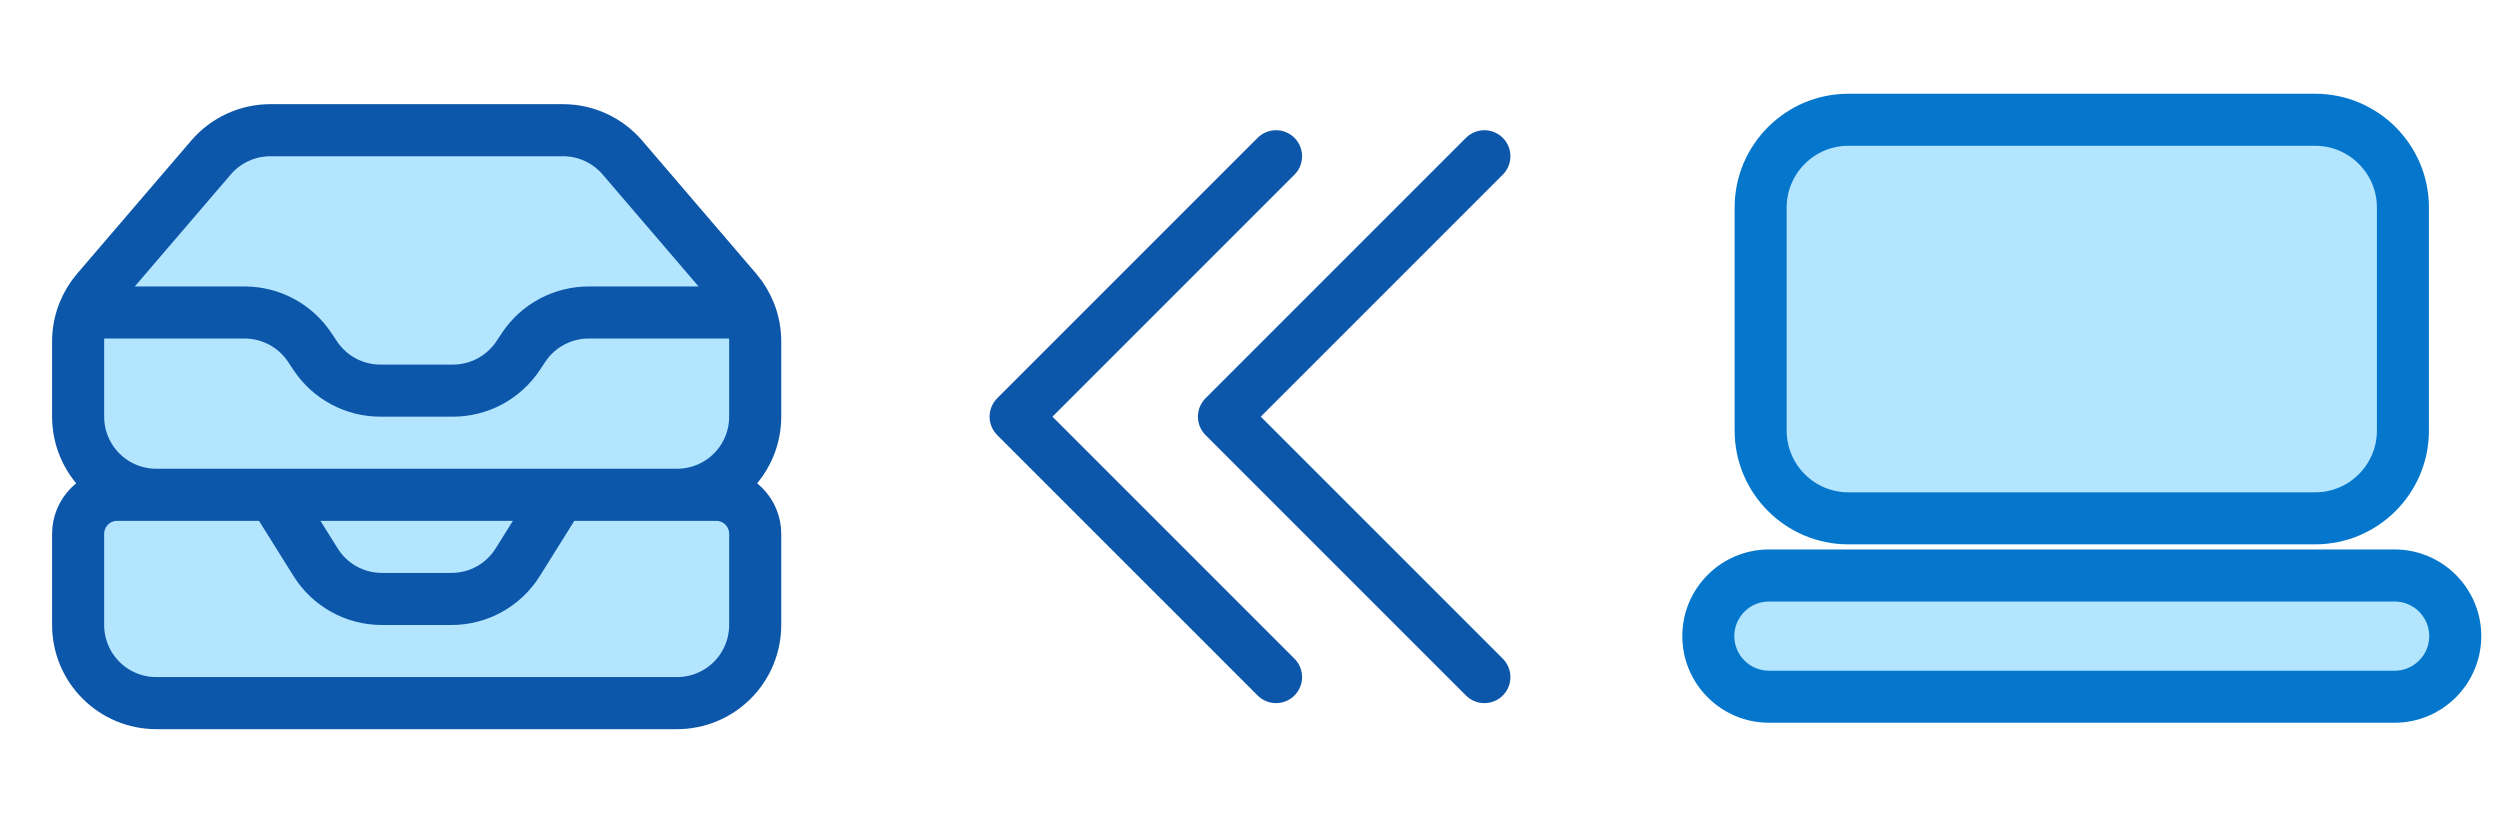
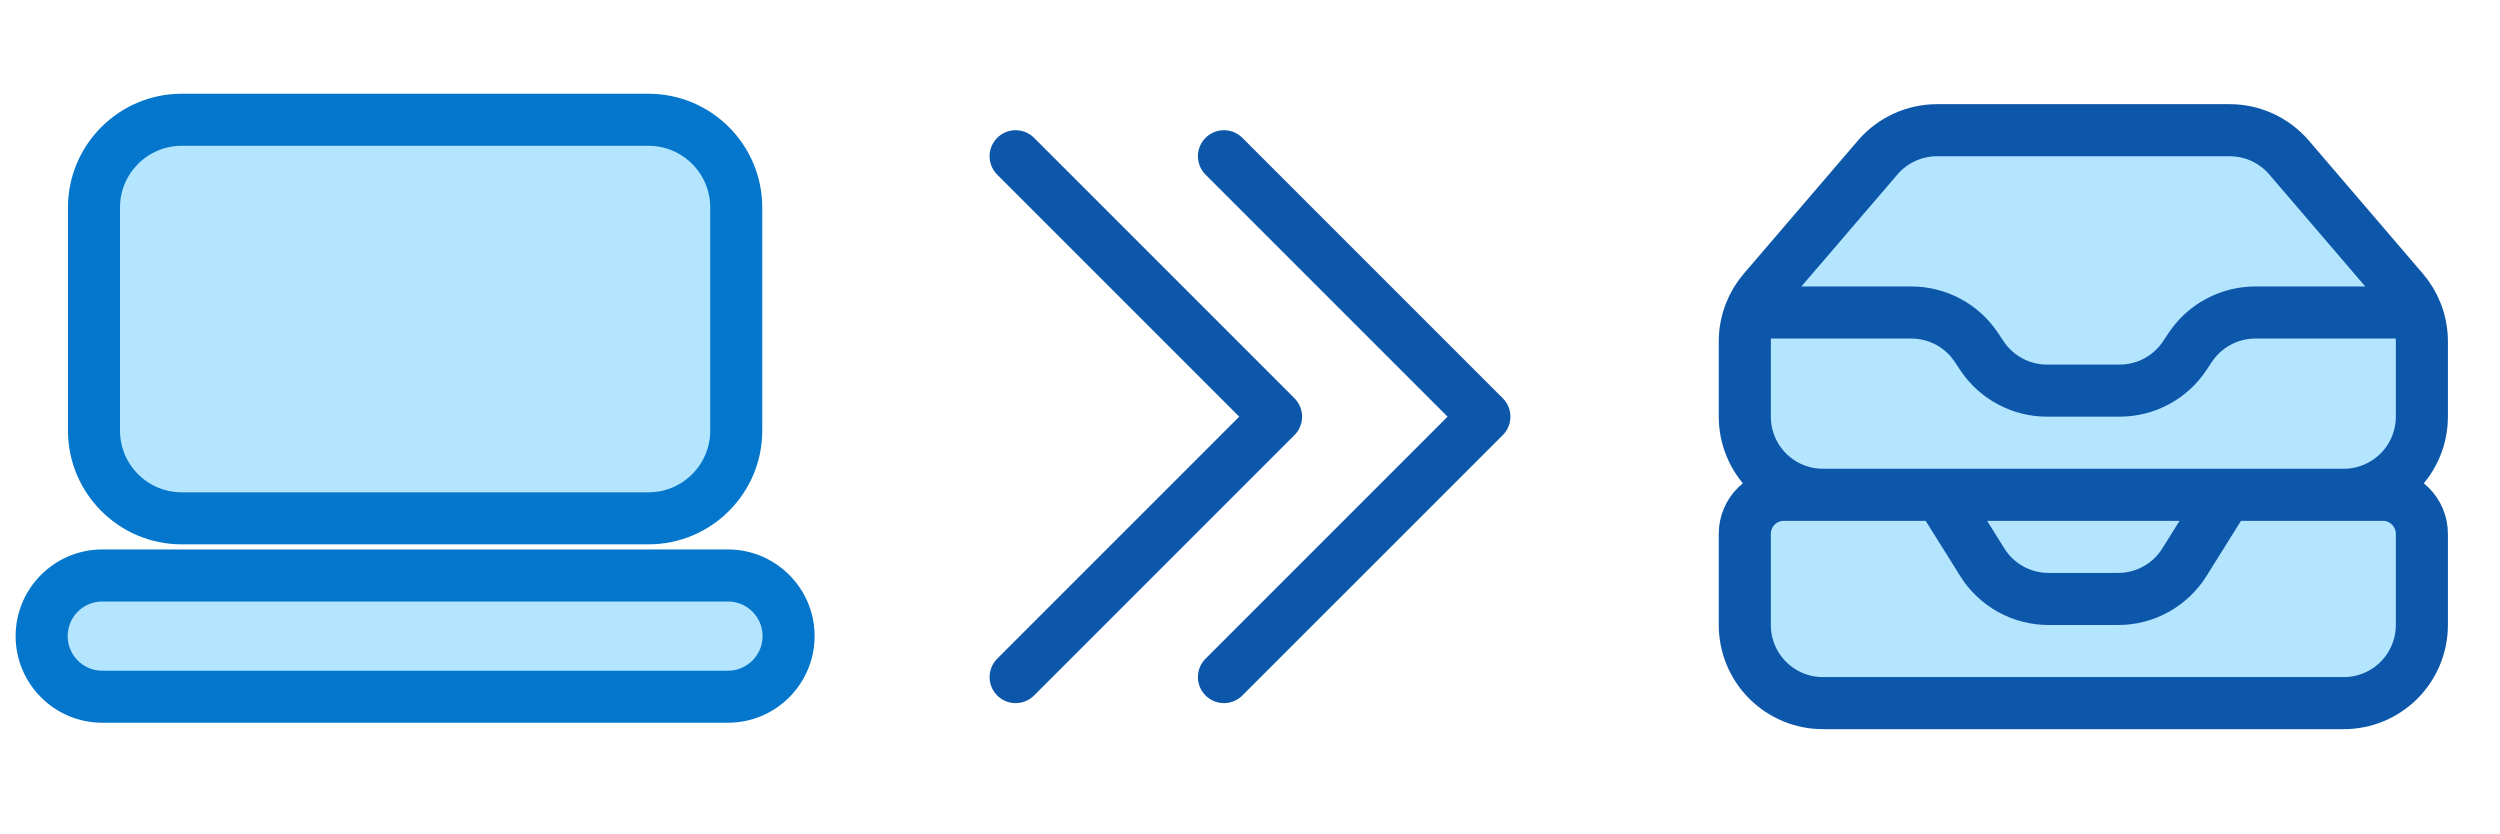
<svg xmlns="http://www.w3.org/2000/svg" width="96" height="32" viewBox="0 0 96 32" fill="none">
-   <path d="M10.5 19L12.119 21.589C12.388 22.021 12.763 22.377 13.208 22.624C13.653 22.87 14.154 23 14.663 23H17.337C18.372 23 19.333 22.467 19.881 21.589L21.5 19M3.213 12H9.395C9.889 12 10.375 12.122 10.81 12.355C11.246 12.588 11.617 12.925 11.891 13.336L12.109 13.664C12.383 14.075 12.754 14.412 13.19 14.645C13.625 14.878 14.111 15 14.605 15H17.395C17.889 15 18.375 14.878 18.81 14.645C19.246 14.412 19.617 14.075 19.891 13.664L20.109 13.336C20.383 12.925 20.754 12.588 21.19 12.355C21.625 12.122 22.111 12 22.605 12H28.787M3.213 12C3.073 12.353 3 12.729 3 13.109V16C3 16.796 3.316 17.559 3.879 18.121C4.441 18.684 5.204 19 6 19H26C26.796 19 27.559 18.684 28.121 18.121C28.684 17.559 29 16.796 29 16V13.109C29 12.727 28.927 12.349 28.787 12M3.213 12C3.336 11.693 3.508 11.408 3.723 11.157L8.103 6.048C8.384 5.719 8.734 5.456 9.127 5.275C9.52 5.094 9.947 5 10.38 5H21.62C22.496 5 23.328 5.383 23.899 6.048L28.277 11.157C28.495 11.411 28.665 11.696 28.787 12M6 27H26C26.796 27 27.559 26.684 28.121 26.121C28.684 25.559 29 24.796 29 24V20.5C29 19.672 28.328 19 27.5 19H4.5C3.672 19 3 19.672 3 20.5V24C3 24.796 3.316 25.559 3.879 26.121C4.441 26.684 5.204 27 6 27Z" fill="#B3E5FF" />
-   <path d="M10.5 19L12.119 21.589C12.388 22.021 12.763 22.377 13.208 22.624C13.653 22.87 14.154 23 14.663 23H17.337C18.372 23 19.333 22.467 19.881 21.589L21.5 19M3.213 12H9.395C9.889 12 10.375 12.122 10.81 12.355C11.246 12.588 11.617 12.925 11.891 13.336L12.109 13.664C12.383 14.075 12.754 14.412 13.19 14.645C13.625 14.878 14.111 15 14.605 15H17.395C17.889 15 18.375 14.878 18.81 14.645C19.246 14.412 19.617 14.075 19.891 13.664L20.109 13.336C20.383 12.925 20.754 12.588 21.19 12.355C21.625 12.122 22.111 12 22.605 12H28.787M3.213 12C3.073 12.353 3 12.729 3 13.109V16C3 16.796 3.316 17.559 3.879 18.121C4.441 18.684 5.204 19 6 19H26C26.796 19 27.559 18.684 28.121 18.121C28.684 17.559 29 16.796 29 16V13.109C29 12.727 28.927 12.349 28.787 12M3.213 12C3.336 11.693 3.508 11.408 3.723 11.157L8.103 6.048C8.384 5.719 8.734 5.456 9.127 5.275C9.52 5.094 9.947 5 10.38 5H21.62C22.496 5 23.328 5.383 23.899 6.048L28.277 11.157C28.495 11.411 28.665 11.696 28.787 12M6 27H26C26.796 27 27.559 26.684 28.121 26.121C28.684 25.559 29 24.796 29 24V20.5C29 19.672 28.328 19 27.5 19H4.5C3.672 19 3 19.672 3 20.5V24C3 24.796 3.316 25.559 3.879 26.121C4.441 26.684 5.204 27 6 27Z" stroke="#0D57AA" stroke-width="2" stroke-linecap="round" stroke-linejoin="round" />
-   <path d="M57 26L47 16L57 6M49 26L39 16L49 6" stroke="#0D57AA" stroke-width="2" stroke-linecap="round" stroke-linejoin="round" />
-   <rect x="68" y="5" width="24" height="14" fill="#B3E5FF" />
-   <rect x="66" y="22" width="28" height="5" fill="#B3E5FF" />
-   <path d="M67.927 27.553H91.954C93.678 27.553 95.081 26.15 95.081 24.426C95.081 22.702 93.678 21.299 91.954 21.299H67.927C66.203 21.299 64.8 22.702 64.8 24.426C64.8 26.15 66.203 27.553 67.927 27.553ZM66.398 24.426C66.398 23.583 67.084 22.898 67.927 22.898H91.954C92.797 22.898 93.483 23.583 93.483 24.426C93.483 25.269 92.797 25.955 91.954 25.955H67.927C67.084 25.955 66.398 25.269 66.398 24.426ZM70.977 20.703H88.904C91.202 20.703 93.071 18.834 93.071 16.536V7.967C93.071 5.669 91.202 3.8 88.904 3.8H70.977C68.679 3.8 66.81 5.669 66.81 7.967V16.536C66.81 18.834 68.679 20.703 70.977 20.703ZM68.408 7.967C68.408 6.551 69.561 5.398 70.977 5.398H88.904C90.32 5.398 91.473 6.551 91.473 7.967V16.536C91.473 17.953 90.32 19.105 88.904 19.105H70.977C69.561 19.105 68.408 17.953 68.408 16.536V7.967Z" fill="#0477CC" stroke="#0477CC" stroke-width="0.4" />
+   <rect x="4" y="5" width="24" height="14" fill="#B3E5FF" />
+   <rect x="2" y="22" width="28" height="5" fill="#B3E5FF" />
+   <path d="M3.927 27.553H27.954C29.678 27.553 31.081 26.15 31.081 24.426C31.081 22.702 29.678 21.299 27.954 21.299H3.927C2.203 21.299 0.8 22.702 0.8 24.426C0.8 26.15 2.203 27.553 3.927 27.553ZM2.398 24.426C2.398 23.583 3.084 22.898 3.927 22.898H27.954C28.797 22.898 29.483 23.583 29.483 24.426C29.483 25.269 28.797 25.955 27.954 25.955H3.927C3.084 25.955 2.398 25.269 2.398 24.426ZM6.977 20.703H24.904C27.202 20.703 29.071 18.834 29.071 16.536V7.967C29.071 5.669 27.202 3.8 24.904 3.8H6.977C4.679 3.8 2.81 5.669 2.81 7.967V16.536C2.81 18.834 4.679 20.703 6.977 20.703ZM4.408 7.967C4.408 6.551 5.561 5.398 6.977 5.398H24.904C26.32 5.398 27.473 6.551 27.473 7.967V16.536C27.473 17.953 26.32 19.105 24.904 19.105H6.977C5.561 19.105 4.408 17.953 4.408 16.536V7.967Z" fill="#0477CC" stroke="#0477CC" stroke-width="0.4" />
+   <path d="M39 6L49 16L39 26M47 6L57 16L47 26" stroke="#0D57AA" stroke-width="2" stroke-linecap="round" stroke-linejoin="round" />
+   <path d="M74.5 19L76.119 21.589C76.388 22.021 76.763 22.377 77.208 22.624C77.653 22.87 78.154 23 78.663 23H81.337C82.372 23 83.333 22.467 83.881 21.589L85.5 19M67.213 12H73.395C73.888 12 74.375 12.122 74.81 12.355C75.246 12.588 75.617 12.925 75.891 13.336L76.109 13.664C76.383 14.075 76.754 14.412 77.19 14.645C77.625 14.878 78.112 15 78.605 15H81.395C81.888 15 82.375 14.878 82.81 14.645C83.246 14.412 83.617 14.075 83.891 13.664L84.109 13.336C84.383 12.925 84.754 12.588 85.19 12.355C85.625 12.122 86.112 12 86.605 12H92.787M67.213 12C67.073 12.353 67 12.729 67 13.109V16C67 16.796 67.316 17.559 67.879 18.121C68.441 18.684 69.204 19 70 19H90C90.796 19 91.559 18.684 92.121 18.121C92.684 17.559 93 16.796 93 16V13.109C93 12.727 92.927 12.349 92.787 12M67.213 12C67.335 11.693 67.508 11.408 67.723 11.157L72.103 6.048C72.384 5.719 72.734 5.456 73.127 5.275C73.52 5.094 73.947 5 74.38 5H85.62C86.496 5 87.328 5.383 87.899 6.048L92.277 11.157C92.495 11.411 92.665 11.696 92.787 12M70 27H90C90.796 27 91.559 26.684 92.121 26.121C92.684 25.559 93 24.796 93 24V20.5C93 19.672 92.328 19 91.5 19H68.5C67.672 19 67 19.672 67 20.5V24C67 24.796 67.316 25.559 67.879 26.121C68.441 26.684 69.204 27 70 27Z" fill="#B3E5FF" />
+   <path d="M74.5 19L76.119 21.589C76.388 22.021 76.763 22.377 77.208 22.624C77.653 22.87 78.154 23 78.663 23H81.337C82.372 23 83.333 22.467 83.881 21.589L85.5 19M67.213 12H73.395C73.888 12 74.375 12.122 74.81 12.355C75.246 12.588 75.617 12.925 75.891 13.336L76.109 13.664C76.383 14.075 76.754 14.412 77.19 14.645C77.625 14.878 78.112 15 78.605 15H81.395C81.888 15 82.375 14.878 82.81 14.645C83.246 14.412 83.617 14.075 83.891 13.664L84.109 13.336C84.383 12.925 84.754 12.588 85.19 12.355C85.625 12.122 86.112 12 86.605 12H92.787M67.213 12C67.073 12.353 67 12.729 67 13.109V16C67 16.796 67.316 17.559 67.879 18.121C68.441 18.684 69.204 19 70 19H90C90.796 19 91.559 18.684 92.121 18.121C92.684 17.559 93 16.796 93 16V13.109C93 12.727 92.927 12.349 92.787 12M67.213 12C67.335 11.693 67.508 11.408 67.723 11.157L72.103 6.048C72.384 5.719 72.734 5.456 73.127 5.275C73.52 5.094 73.947 5 74.38 5H85.62C86.496 5 87.328 5.383 87.899 6.048L92.277 11.157C92.495 11.411 92.665 11.696 92.787 12M70 27H90C90.796 27 91.559 26.684 92.121 26.121C92.684 25.559 93 24.796 93 24V20.5C93 19.672 92.328 19 91.5 19H68.5C67.672 19 67 19.672 67 20.5V24C67 24.796 67.316 25.559 67.879 26.121C68.441 26.684 69.204 27 70 27Z" stroke="#0D57AA" stroke-width="2" stroke-linecap="round" stroke-linejoin="round" />
</svg>
